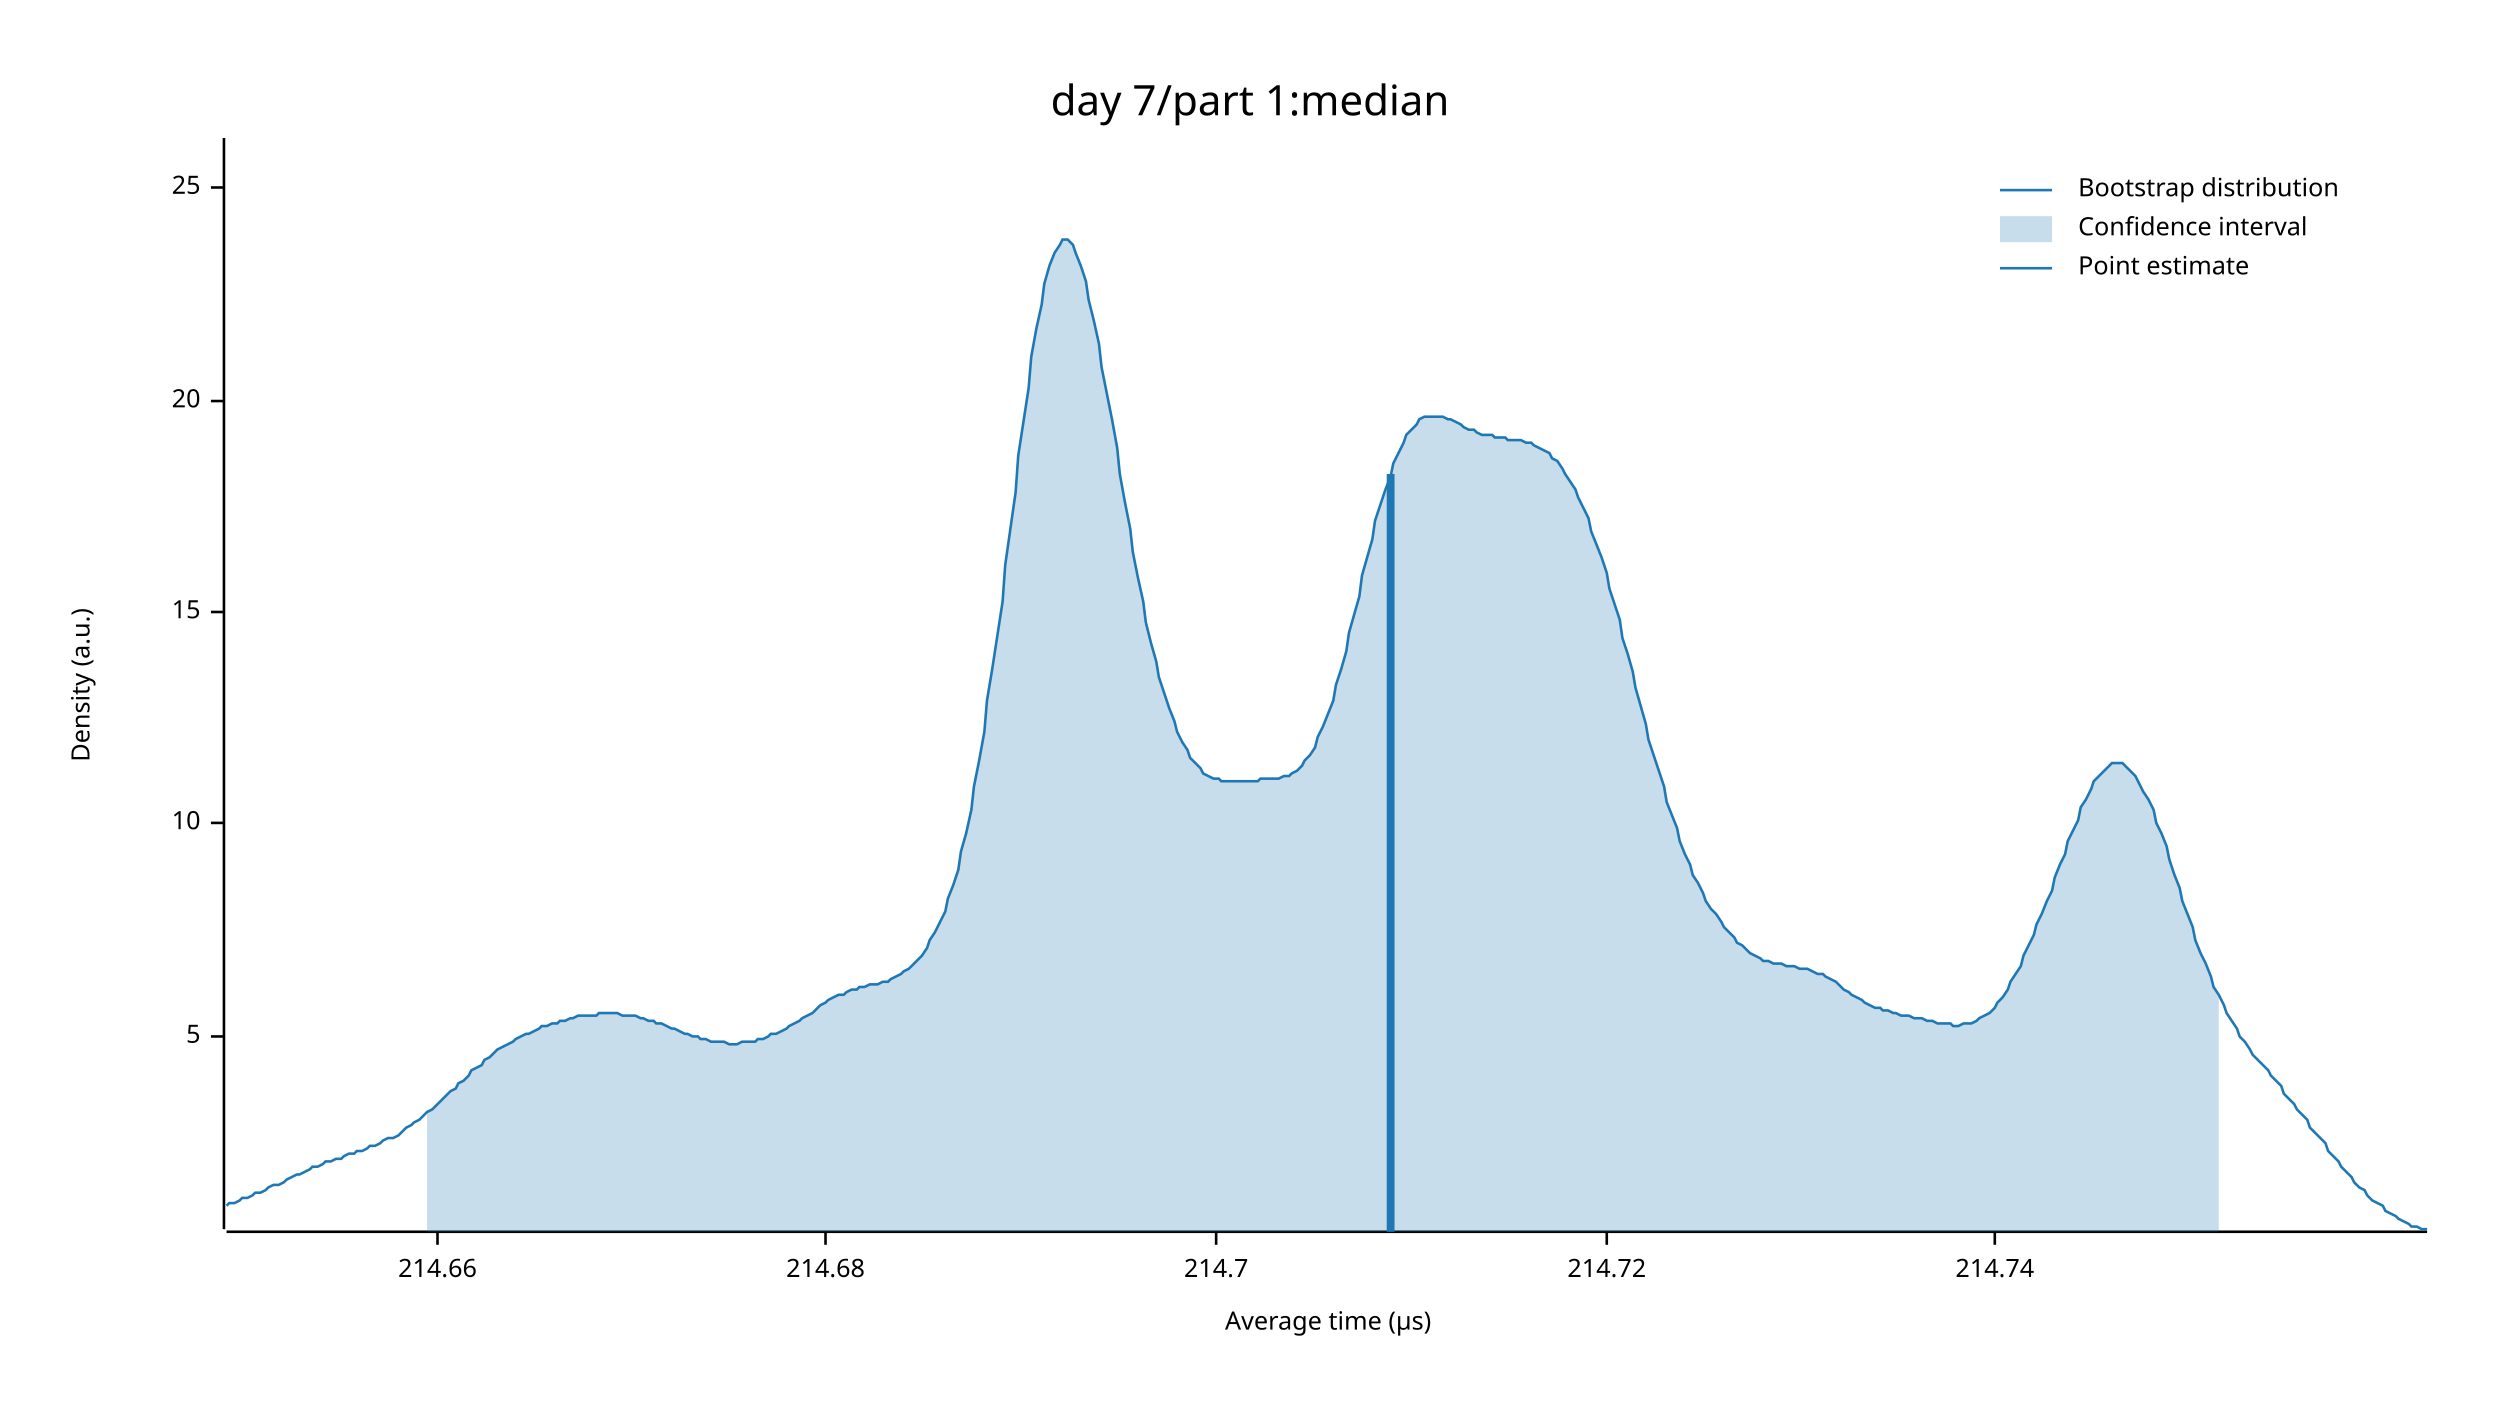
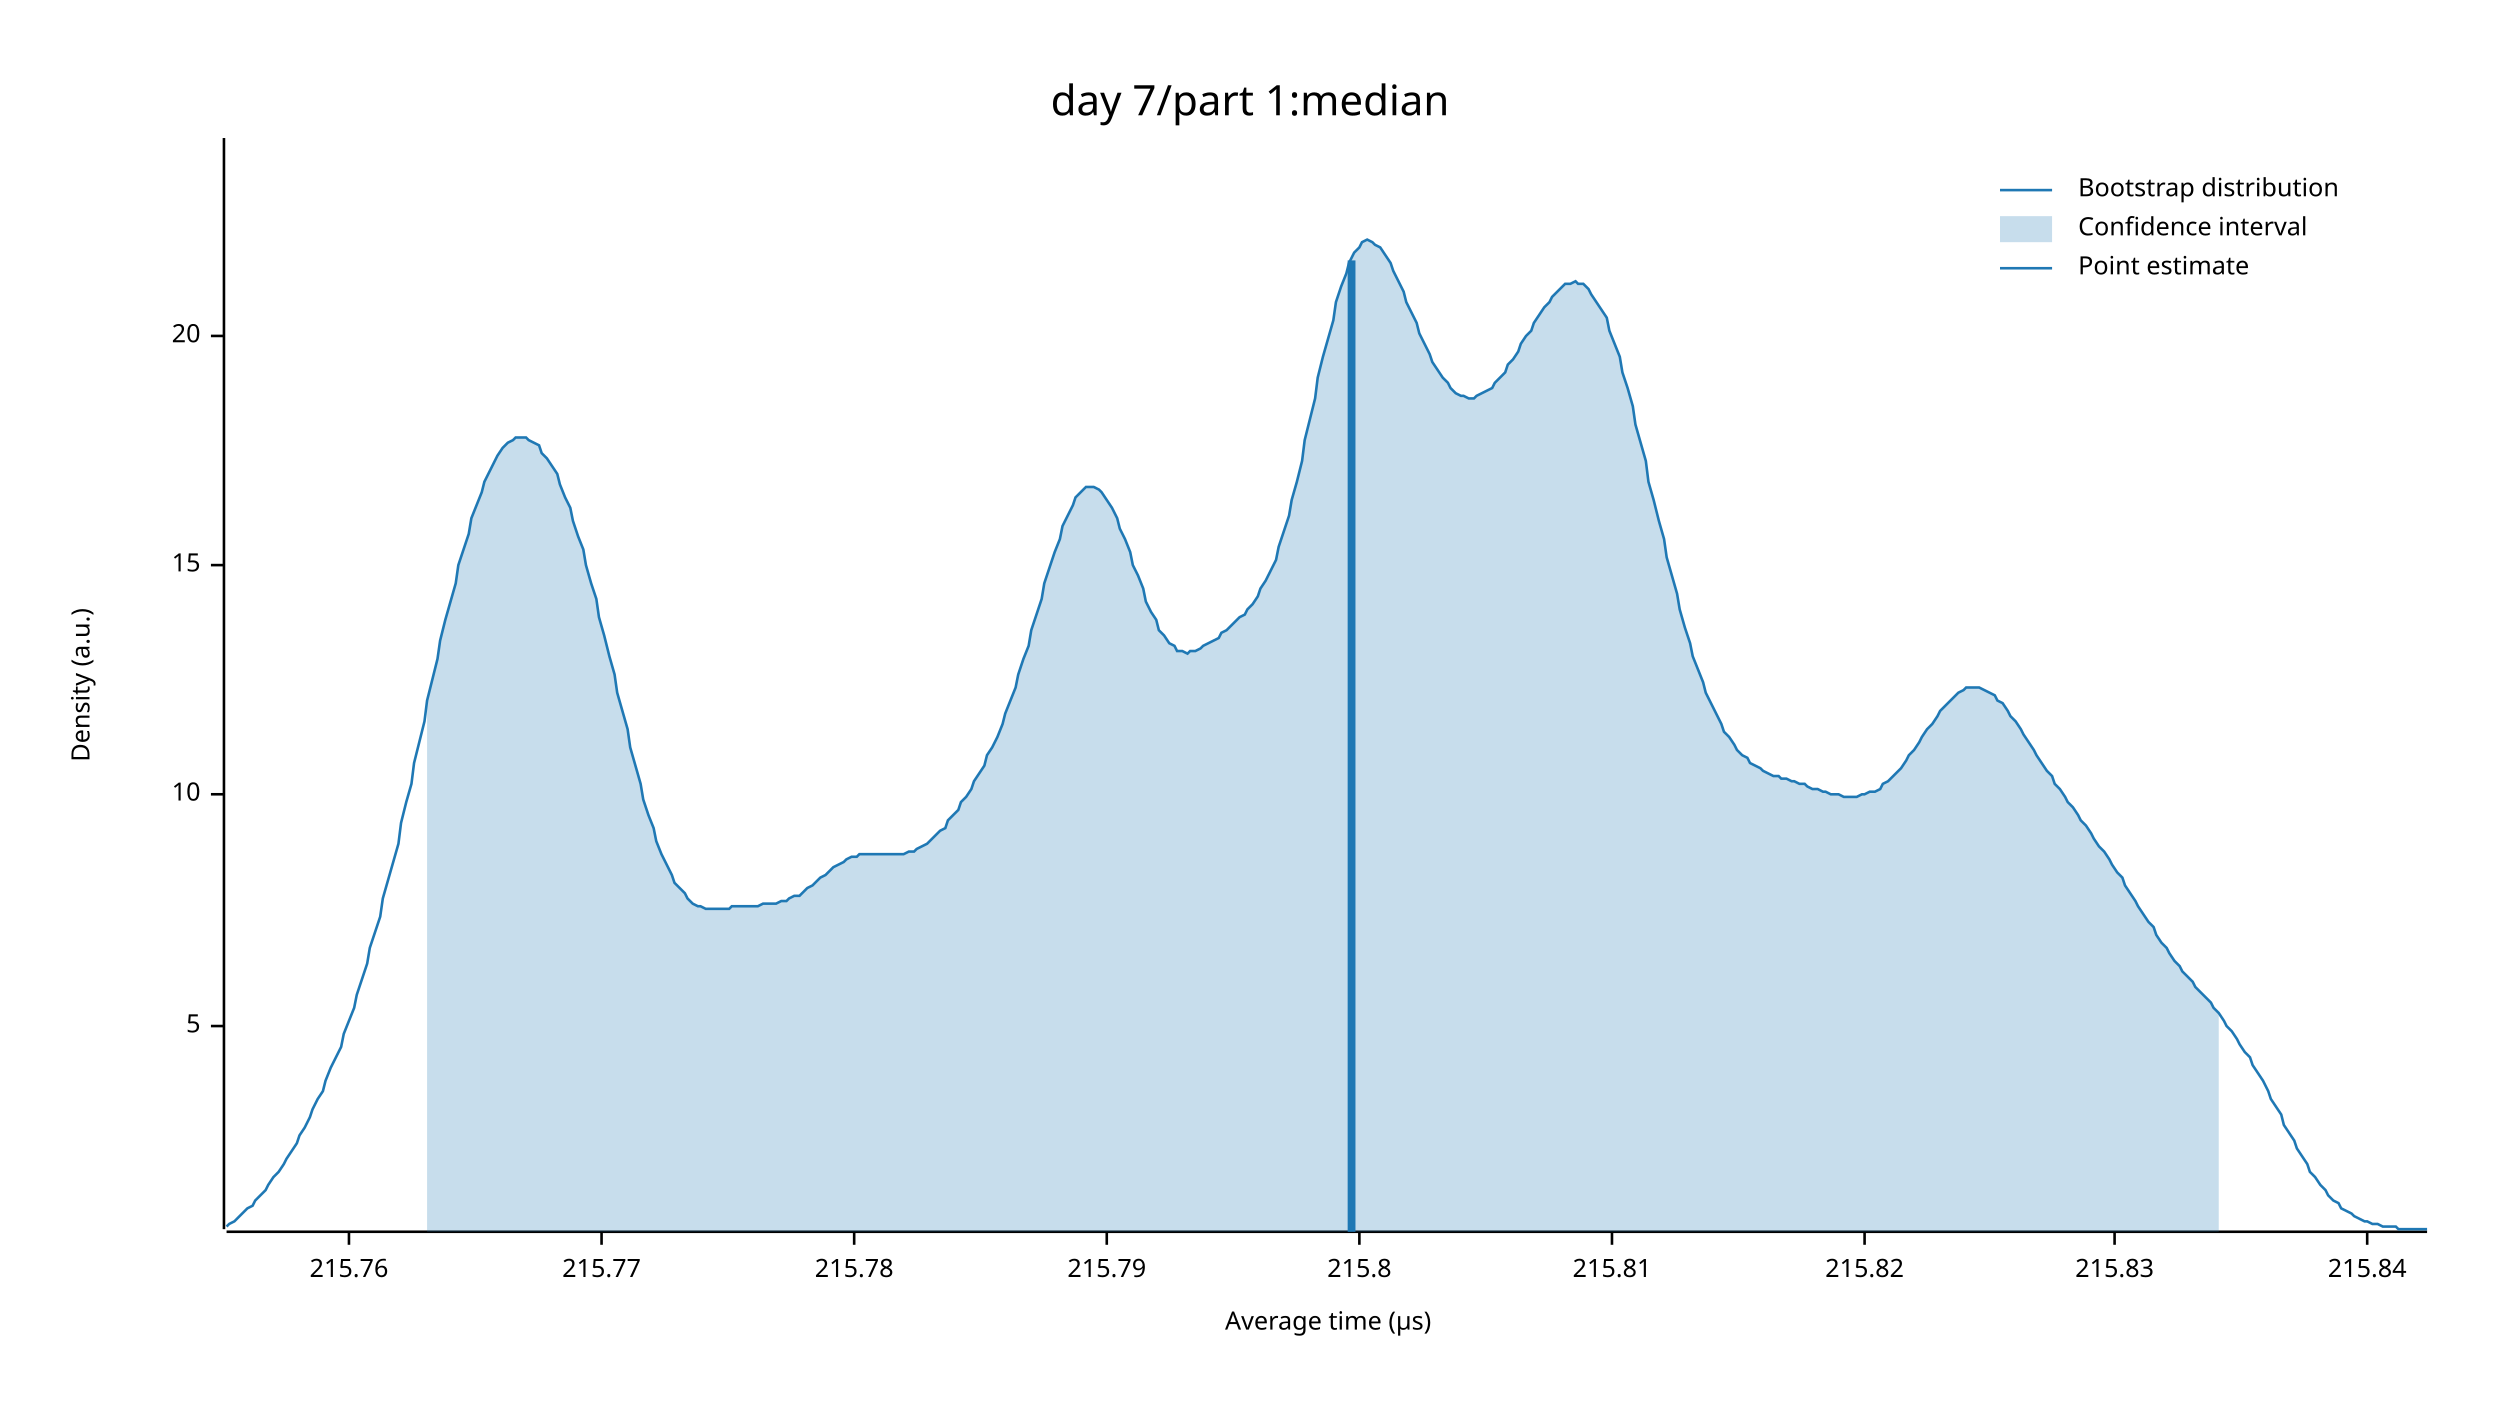
<svg xmlns="http://www.w3.org/2000/svg" width="960" height="540" viewBox="0 0 960 540">
  <text x="480" y="32" dy="0.76em" text-anchor="middle" font-family="sans-serif" font-size="16.129" opacity="1" fill="#000000">
day 7/part 1:median
</text>
  <text x="27" y="263" dy="0.76em" text-anchor="middle" font-family="sans-serif" font-size="9.677" opacity="1" fill="#000000" transform="rotate(270, 27, 263)">
Density (a.u.)
</text>
  <text x="510" y="513" dy="-0.5ex" text-anchor="middle" font-family="sans-serif" font-size="9.677" opacity="1" fill="#000000">
Average time (µs)
</text>
  <polyline fill="none" opacity="1" stroke="#000000" stroke-width="1" points="86,53 86,472 " />
-   <text x="77" y="398" dy="0.5ex" text-anchor="end" font-family="sans-serif" font-size="9.677" opacity="1" fill="#000000">
+   <text x="77" y="394" dy="0.5ex" text-anchor="end" font-family="sans-serif" font-size="9.677" opacity="1" fill="#000000">
5
</text>
-   <polyline fill="none" opacity="1" stroke="#000000" stroke-width="1" points="81,398 86,398 " />
-   <text x="77" y="316" dy="0.5ex" text-anchor="end" font-family="sans-serif" font-size="9.677" opacity="1" fill="#000000">
+   <polyline fill="none" opacity="1" stroke="#000000" stroke-width="1" points="81,394 86,394 " />
+   <text x="77" y="305" dy="0.5ex" text-anchor="end" font-family="sans-serif" font-size="9.677" opacity="1" fill="#000000">
10
</text>
-   <polyline fill="none" opacity="1" stroke="#000000" stroke-width="1" points="81,316 86,316 " />
-   <text x="77" y="235" dy="0.5ex" text-anchor="end" font-family="sans-serif" font-size="9.677" opacity="1" fill="#000000">
+   <polyline fill="none" opacity="1" stroke="#000000" stroke-width="1" points="81,305 86,305 " />
+   <text x="77" y="217" dy="0.5ex" text-anchor="end" font-family="sans-serif" font-size="9.677" opacity="1" fill="#000000">
15
</text>
-   <polyline fill="none" opacity="1" stroke="#000000" stroke-width="1" points="81,235 86,235 " />
-   <text x="77" y="154" dy="0.5ex" text-anchor="end" font-family="sans-serif" font-size="9.677" opacity="1" fill="#000000">
+   <polyline fill="none" opacity="1" stroke="#000000" stroke-width="1" points="81,217 86,217 " />
+   <text x="77" y="129" dy="0.5ex" text-anchor="end" font-family="sans-serif" font-size="9.677" opacity="1" fill="#000000">
20
</text>
-   <polyline fill="none" opacity="1" stroke="#000000" stroke-width="1" points="81,154 86,154 " />
-   <text x="77" y="72" dy="0.5ex" text-anchor="end" font-family="sans-serif" font-size="9.677" opacity="1" fill="#000000">
- 25
+   <polyline fill="none" opacity="1" stroke="#000000" stroke-width="1" points="81,129 86,129 " />
+   <polyline fill="none" opacity="1" stroke="#000000" stroke-width="1" points="87,473 932,473 " />
+   <text x="134" y="483" dy="0.76em" text-anchor="middle" font-family="sans-serif" font-size="9.677" opacity="1" fill="#000000">
+ 215.76
</text>
-   <polyline fill="none" opacity="1" stroke="#000000" stroke-width="1" points="81,72 86,72 " />
-   <polyline fill="none" opacity="1" stroke="#000000" stroke-width="1" points="87,473 932,473 " />
-   <text x="168" y="483" dy="0.76em" text-anchor="middle" font-family="sans-serif" font-size="9.677" opacity="1" fill="#000000">
- 214.66
+   <polyline fill="none" opacity="1" stroke="#000000" stroke-width="1" points="134,473 134,478 " />
+   <text x="231" y="483" dy="0.76em" text-anchor="middle" font-family="sans-serif" font-size="9.677" opacity="1" fill="#000000">
+ 215.77
</text>
-   <polyline fill="none" opacity="1" stroke="#000000" stroke-width="1" points="168,473 168,478 " />
-   <text x="317" y="483" dy="0.76em" text-anchor="middle" font-family="sans-serif" font-size="9.677" opacity="1" fill="#000000">
- 214.68
+   <polyline fill="none" opacity="1" stroke="#000000" stroke-width="1" points="231,473 231,478 " />
+   <text x="328" y="483" dy="0.76em" text-anchor="middle" font-family="sans-serif" font-size="9.677" opacity="1" fill="#000000">
+ 215.78
</text>
-   <polyline fill="none" opacity="1" stroke="#000000" stroke-width="1" points="317,473 317,478 " />
-   <text x="467" y="483" dy="0.76em" text-anchor="middle" font-family="sans-serif" font-size="9.677" opacity="1" fill="#000000">
- 214.7
+   <polyline fill="none" opacity="1" stroke="#000000" stroke-width="1" points="328,473 328,478 " />
+   <text x="425" y="483" dy="0.76em" text-anchor="middle" font-family="sans-serif" font-size="9.677" opacity="1" fill="#000000">
+ 215.79
</text>
-   <polyline fill="none" opacity="1" stroke="#000000" stroke-width="1" points="467,473 467,478 " />
-   <text x="617" y="483" dy="0.76em" text-anchor="middle" font-family="sans-serif" font-size="9.677" opacity="1" fill="#000000">
- 214.72
+   <polyline fill="none" opacity="1" stroke="#000000" stroke-width="1" points="425,473 425,478 " />
+   <text x="522" y="483" dy="0.76em" text-anchor="middle" font-family="sans-serif" font-size="9.677" opacity="1" fill="#000000">
+ 215.8
</text>
-   <polyline fill="none" opacity="1" stroke="#000000" stroke-width="1" points="617,473 617,478 " />
-   <text x="766" y="483" dy="0.76em" text-anchor="middle" font-family="sans-serif" font-size="9.677" opacity="1" fill="#000000">
- 214.74
+   <polyline fill="none" opacity="1" stroke="#000000" stroke-width="1" points="522,473 522,478 " />
+   <text x="619" y="483" dy="0.76em" text-anchor="middle" font-family="sans-serif" font-size="9.677" opacity="1" fill="#000000">
+ 215.81
</text>
-   <polyline fill="none" opacity="1" stroke="#000000" stroke-width="1" points="766,473 766,478 " />
-   <polyline fill="none" opacity="1" stroke="#1F78B4" stroke-width="1" points="87,463 88,462 90,462 92,461 93,460 95,460 97,459 98,458 100,458 102,457 103,456 105,455 107,455 109,454 110,453 112,452 114,451 115,451 117,450 119,449 120,448 122,448 124,447 125,446 127,446 129,445 131,445 132,444 134,443 136,443 137,442 139,442 141,441 142,440 144,440 146,439 147,438 149,437 151,437 153,436 154,435 156,433 158,432 159,431 161,430 163,428 164,427 166,426 168,424 169,423 171,421 173,419 175,418 176,416 178,415 180,413 181,411 183,410 185,409 186,407 188,406 190,404 191,403 193,402 195,401 197,400 198,399 200,398 202,397 203,397 205,396 207,395 208,394 210,394 212,393 214,393 215,392 217,392 219,391 220,391 222,390 224,390 225,390 227,390 229,390 230,389 232,389 234,389 236,389 237,389 239,390 241,390 242,390 244,390 246,391 247,391 249,392 251,392 252,393 254,393 256,394 258,395 259,395 261,396 263,397 264,397 266,398 268,398 269,399 271,399 273,400 274,400 276,400 278,400 280,401 281,401 283,401 285,400 286,400 288,400 290,400 291,399 293,399 295,398 296,397 298,397 300,396 302,395 303,394 305,393 307,392 308,391 310,390 312,389 313,388 315,386 317,385 318,384 320,383 322,382 324,382 325,381 327,380 329,380 330,379 332,379 334,378 335,378 337,378 339,377 341,377 342,376 344,375 346,374 347,373 349,372 351,370 352,369 354,367 356,364 357,361 359,358 361,354 363,350 364,345 366,340 368,334 369,327 371,320 373,311 374,302 376,292 378,281 379,269 381,257 383,244 385,231 386,217 388,203 390,189 391,175 393,162 395,149 396,137 398,126 400,117 401,109 403,102 405,97 407,94 408,92 410,92 412,94 413,97 415,102 417,108 418,115 420,123 422,132 423,141 425,151 427,161 429,172 430,182 432,193 434,203 435,212 437,222 439,231 440,239 442,247 444,254 445,260 447,266 449,272 451,277 452,281 454,285 456,288 457,291 459,293 461,295 462,297 464,298 466,299 468,299 469,300 471,300 473,300 474,300 476,300 478,300 479,300 481,300 483,300 484,299 486,299 488,299 490,299 491,299 493,298 495,298 496,297 498,296 500,294 501,292 503,290 505,287 506,283 508,279 510,274 512,269 513,263 515,257 517,250 518,243 520,236 522,229 523,221 525,214 527,207 528,200 530,194 532,188 534,183 535,178 537,174 539,170 540,167 542,165 544,163 545,161 547,160 549,160 550,160 552,160 554,160 556,161 557,161 559,162 561,163 562,164 564,165 566,165 567,166 569,167 571,167 573,167 574,168 576,168 578,168 579,169 581,169 583,169 584,169 586,170 588,170 589,171 591,172 593,173 595,174 596,176 598,177 600,180 601,182 603,185 605,188 606,191 608,195 610,199 611,204 613,209 615,214 617,220 618,226 620,232 622,238 623,245 625,251 627,258 628,264 630,271 632,278 633,284 635,290 637,296 639,302 640,308 642,313 644,318 645,323 647,328 649,332 650,336 652,339 654,343 655,346 657,349 659,351 661,354 662,356 664,358 666,360 667,362 669,363 671,365 672,366 674,367 676,368 677,369 679,369 681,370 683,370 684,370 686,371 688,371 689,371 691,372 693,372 694,372 696,373 698,374 700,374 701,375 703,376 705,377 706,378 708,380 710,381 711,382 713,383 715,384 716,385 718,386 720,387 722,387 723,388 725,388 727,389 728,389 730,390 732,390 733,390 735,391 737,391 738,391 740,392 742,392 744,393 745,393 747,393 749,393 750,394 752,394 754,393 755,393 757,393 759,392 760,391 762,390 764,389 766,387 767,385 769,383 771,380 772,377 774,374 776,371 777,367 779,363 781,359 782,355 784,351 786,346 788,342 789,337 791,332 793,328 794,323 796,319 798,315 799,310 801,307 803,303 804,300 806,298 808,296 810,294 811,293 813,293 815,293 816,294 818,296 820,298 821,300 823,304 825,307 827,311 828,316 830,320 832,325 833,330 835,336 837,341 838,346 840,351 842,356 843,361 845,366 847,370 849,375 850,379 852,382 854,386 855,389 857,392 859,395 860,398 862,400 864,403 865,405 867,407 869,409 871,411 872,413 874,415 876,417 877,420 879,422 881,424 882,426 884,428 886,430 887,433 889,435 891,437 893,439 894,442 896,444 898,446 899,448 901,450 903,452 904,454 906,456 908,457 909,459 911,461 913,462 915,463 916,465 918,466 920,467 921,468 923,469 925,470 926,471 928,471 930,472 932,472 " />
-   <polygon opacity="0.25" fill="#1F78B4" points="164,427 166,426 168,424 169,423 171,421 173,419 175,418 176,416 178,415 180,413 181,411 183,410 185,409 186,407 188,406 190,404 191,403 193,402 195,401 197,400 198,399 200,398 202,397 203,397 205,396 207,395 208,394 210,394 212,393 214,393 215,392 217,392 219,391 220,391 222,390 224,390 225,390 227,390 229,390 230,389 232,389 234,389 236,389 237,389 239,390 241,390 242,390 244,390 246,391 247,391 249,392 251,392 252,393 254,393 256,394 258,395 259,395 261,396 263,397 264,397 266,398 268,398 269,399 271,399 273,400 274,400 276,400 278,400 280,401 281,401 283,401 285,400 286,400 288,400 290,400 291,399 293,399 295,398 296,397 298,397 300,396 302,395 303,394 305,393 307,392 308,391 310,390 312,389 313,388 315,386 317,385 318,384 320,383 322,382 324,382 325,381 327,380 329,380 330,379 332,379 334,378 335,378 337,378 339,377 341,377 342,376 344,375 346,374 347,373 349,372 351,370 352,369 354,367 356,364 357,361 359,358 361,354 363,350 364,345 366,340 368,334 369,327 371,320 373,311 374,302 376,292 378,281 379,269 381,257 383,244 385,231 386,217 388,203 390,189 391,175 393,162 395,149 396,137 398,126 400,117 401,109 403,102 405,97 407,94 408,92 410,92 412,94 413,97 415,102 417,108 418,115 420,123 422,132 423,141 425,151 427,161 429,172 430,182 432,193 434,203 435,212 437,222 439,231 440,239 442,247 444,254 445,260 447,266 449,272 451,277 452,281 454,285 456,288 457,291 459,293 461,295 462,297 464,298 466,299 468,299 469,300 471,300 473,300 474,300 476,300 478,300 479,300 481,300 483,300 484,299 486,299 488,299 490,299 491,299 493,298 495,298 496,297 498,296 500,294 501,292 503,290 505,287 506,283 508,279 510,274 512,269 513,263 515,257 517,250 518,243 520,236 522,229 523,221 525,214 527,207 528,200 530,194 532,188 534,183 535,178 537,174 539,170 540,167 542,165 544,163 545,161 547,160 549,160 550,160 552,160 554,160 556,161 557,161 559,162 561,163 562,164 564,165 566,165 567,166 569,167 571,167 573,167 574,168 576,168 578,168 579,169 581,169 583,169 584,169 586,170 588,170 589,171 591,172 593,173 595,174 596,176 598,177 600,180 601,182 603,185 605,188 606,191 608,195 610,199 611,204 613,209 615,214 617,220 618,226 620,232 622,238 623,245 625,251 627,258 628,264 630,271 632,278 633,284 635,290 637,296 639,302 640,308 642,313 644,318 645,323 647,328 649,332 650,336 652,339 654,343 655,346 657,349 659,351 661,354 662,356 664,358 666,360 667,362 669,363 671,365 672,366 674,367 676,368 677,369 679,369 681,370 683,370 684,370 686,371 688,371 689,371 691,372 693,372 694,372 696,373 698,374 700,374 701,375 703,376 705,377 706,378 708,380 710,381 711,382 713,383 715,384 716,385 718,386 720,387 722,387 723,388 725,388 727,389 728,389 730,390 732,390 733,390 735,391 737,391 738,391 740,392 742,392 744,393 745,393 747,393 749,393 750,394 752,394 754,393 755,393 757,393 759,392 760,391 762,390 764,389 766,387 767,385 769,383 771,380 772,377 774,374 776,371 777,367 779,363 781,359 782,355 784,351 786,346 788,342 789,337 791,332 793,328 794,323 796,319 798,315 799,310 801,307 803,303 804,300 806,298 808,296 810,294 811,293 813,293 815,293 816,294 818,296 820,298 821,300 823,304 825,307 827,311 828,316 830,320 832,325 833,330 835,336 837,341 838,346 840,351 842,356 843,361 845,366 847,370 849,375 850,379 852,382 852,473 164,473 " />
-   <polyline fill="none" opacity="1" stroke="#1F78B4" stroke-width="3" points="534,473 534,182 " />
+   <polyline fill="none" opacity="1" stroke="#000000" stroke-width="1" points="619,473 619,478 " />
+   <text x="716" y="483" dy="0.76em" text-anchor="middle" font-family="sans-serif" font-size="9.677" opacity="1" fill="#000000">
+ 215.82
+ </text>
+   <polyline fill="none" opacity="1" stroke="#000000" stroke-width="1" points="716,473 716,478 " />
+   <text x="812" y="483" dy="0.76em" text-anchor="middle" font-family="sans-serif" font-size="9.677" opacity="1" fill="#000000">
+ 215.83
+ </text>
+   <polyline fill="none" opacity="1" stroke="#000000" stroke-width="1" points="812,473 812,478 " />
+   <text x="909" y="483" dy="0.76em" text-anchor="middle" font-family="sans-serif" font-size="9.677" opacity="1" fill="#000000">
+ 215.84
+ </text>
+   <polyline fill="none" opacity="1" stroke="#000000" stroke-width="1" points="909,473 909,478 " />
+   <polyline fill="none" opacity="1" stroke="#1F78B4" stroke-width="1" points="87,471 88,470 90,469 92,467 93,466 95,464 97,463 98,461 100,459 102,457 103,455 105,452 107,450 109,447 110,445 112,442 114,439 115,436 117,433 119,429 120,426 122,422 124,419 125,415 127,410 129,406 131,402 132,397 134,392 136,387 137,382 139,376 141,370 142,364 144,358 146,352 147,345 149,338 151,331 153,324 154,316 156,308 158,301 159,293 161,285 163,277 164,269 166,261 168,253 169,246 171,238 173,231 175,224 176,217 178,211 180,205 181,199 183,194 185,189 186,185 188,181 190,177 191,175 193,172 195,170 197,169 198,168 200,168 202,168 203,169 205,170 207,171 208,174 210,176 212,179 214,182 215,186 217,191 219,195 220,200 222,206 224,211 225,217 227,224 229,230 230,237 232,244 234,252 236,259 237,266 239,273 241,280 242,287 244,294 246,301 247,307 249,313 251,318 252,323 254,328 256,332 258,336 259,339 261,341 263,343 264,345 266,347 268,348 269,348 271,349 273,349 274,349 276,349 278,349 280,349 281,348 283,348 285,348 286,348 288,348 290,348 291,348 293,347 295,347 296,347 298,347 300,346 302,346 303,345 305,344 307,344 308,343 310,341 312,340 313,339 315,337 317,336 318,335 320,333 322,332 324,331 325,330 327,329 329,329 330,328 332,328 334,328 335,328 337,328 339,328 341,328 342,328 344,328 346,328 347,328 349,327 351,327 352,326 354,325 356,324 357,323 359,321 361,319 363,318 364,315 366,313 368,311 369,308 371,306 373,303 374,300 376,297 378,294 379,290 381,287 383,283 385,278 386,274 388,269 390,264 391,259 393,253 395,248 396,242 398,236 400,230 401,224 403,218 405,212 407,207 408,202 410,198 412,194 413,191 415,189 417,187 418,187 420,187 422,188 423,189 425,192 427,195 429,199 430,203 432,207 434,212 435,217 437,221 439,226 440,231 442,235 444,238 445,242 447,244 449,247 451,248 452,250 454,250 456,251 457,250 459,250 461,249 462,248 464,247 466,246 468,245 469,243 471,242 473,240 474,239 476,237 478,236 479,234 481,232 483,229 484,226 486,223 488,219 490,215 491,210 493,204 495,198 496,192 498,185 500,177 501,169 503,161 505,153 506,145 508,137 510,130 512,123 513,116 515,110 517,105 518,101 520,97 522,95 523,93 525,92 527,93 528,94 530,95 532,98 534,101 535,104 537,108 539,112 540,116 542,120 544,124 545,128 547,132 549,136 550,139 552,142 554,145 556,147 557,149 559,151 561,152 562,152 564,153 566,153 567,152 569,151 571,150 573,149 574,147 576,145 578,143 579,140 581,138 583,135 584,132 586,129 588,127 589,124 591,121 593,118 595,116 596,114 598,112 600,110 601,109 603,109 605,108 606,109 608,109 610,111 611,113 613,116 615,119 617,122 618,127 620,132 622,137 623,143 625,149 627,156 628,163 630,170 632,177 633,185 635,192 637,200 639,207 640,214 642,221 644,228 645,234 647,241 649,247 650,252 652,257 654,262 655,266 657,270 659,274 661,278 662,281 664,283 666,286 667,288 669,290 671,291 672,293 674,294 676,295 677,296 679,297 681,298 683,298 684,299 686,299 688,300 689,300 691,301 693,301 694,302 696,303 698,303 700,304 701,304 703,305 705,305 706,305 708,306 710,306 711,306 713,306 715,305 716,305 718,304 720,304 722,303 723,301 725,300 727,298 728,297 730,295 732,292 733,290 735,288 737,285 738,283 740,280 742,278 744,275 745,273 747,271 749,269 750,268 752,266 754,265 755,264 757,264 759,264 760,264 762,265 764,266 766,267 767,269 769,270 771,273 772,275 774,277 776,280 777,282 779,285 781,288 782,290 784,293 786,296 788,298 789,301 791,303 793,306 794,308 796,310 798,313 799,315 801,317 803,320 804,322 806,325 808,327 810,330 811,332 813,335 815,337 816,340 818,343 820,346 821,348 823,351 825,354 827,356 828,359 830,362 832,364 833,366 835,369 837,371 838,373 840,375 842,377 843,379 845,381 847,383 849,385 850,387 852,389 854,392 855,394 857,396 859,399 860,401 862,404 864,406 865,409 867,412 869,415 871,419 872,422 874,425 876,428 877,432 879,435 881,438 882,441 884,444 886,447 887,450 889,452 891,455 893,457 894,459 896,461 898,462 899,464 901,465 903,466 904,467 906,468 908,469 909,469 911,470 913,470 915,471 916,471 918,471 920,471 921,472 923,472 925,472 926,472 928,472 930,472 932,472 " />
+   <polygon opacity="0.25" fill="#1F78B4" points="164,269 166,261 168,253 169,246 171,238 173,231 175,224 176,217 178,211 180,205 181,199 183,194 185,189 186,185 188,181 190,177 191,175 193,172 195,170 197,169 198,168 200,168 202,168 203,169 205,170 207,171 208,174 210,176 212,179 214,182 215,186 217,191 219,195 220,200 222,206 224,211 225,217 227,224 229,230 230,237 232,244 234,252 236,259 237,266 239,273 241,280 242,287 244,294 246,301 247,307 249,313 251,318 252,323 254,328 256,332 258,336 259,339 261,341 263,343 264,345 266,347 268,348 269,348 271,349 273,349 274,349 276,349 278,349 280,349 281,348 283,348 285,348 286,348 288,348 290,348 291,348 293,347 295,347 296,347 298,347 300,346 302,346 303,345 305,344 307,344 308,343 310,341 312,340 313,339 315,337 317,336 318,335 320,333 322,332 324,331 325,330 327,329 329,329 330,328 332,328 334,328 335,328 337,328 339,328 341,328 342,328 344,328 346,328 347,328 349,327 351,327 352,326 354,325 356,324 357,323 359,321 361,319 363,318 364,315 366,313 368,311 369,308 371,306 373,303 374,300 376,297 378,294 379,290 381,287 383,283 385,278 386,274 388,269 390,264 391,259 393,253 395,248 396,242 398,236 400,230 401,224 403,218 405,212 407,207 408,202 410,198 412,194 413,191 415,189 417,187 418,187 420,187 422,188 423,189 425,192 427,195 429,199 430,203 432,207 434,212 435,217 437,221 439,226 440,231 442,235 444,238 445,242 447,244 449,247 451,248 452,250 454,250 456,251 457,250 459,250 461,249 462,248 464,247 466,246 468,245 469,243 471,242 473,240 474,239 476,237 478,236 479,234 481,232 483,229 484,226 486,223 488,219 490,215 491,210 493,204 495,198 496,192 498,185 500,177 501,169 503,161 505,153 506,145 508,137 510,130 512,123 513,116 515,110 517,105 518,101 520,97 522,95 523,93 525,92 527,93 528,94 530,95 532,98 534,101 535,104 537,108 539,112 540,116 542,120 544,124 545,128 547,132 549,136 550,139 552,142 554,145 556,147 557,149 559,151 561,152 562,152 564,153 566,153 567,152 569,151 571,150 573,149 574,147 576,145 578,143 579,140 581,138 583,135 584,132 586,129 588,127 589,124 591,121 593,118 595,116 596,114 598,112 600,110 601,109 603,109 605,108 606,109 608,109 610,111 611,113 613,116 615,119 617,122 618,127 620,132 622,137 623,143 625,149 627,156 628,163 630,170 632,177 633,185 635,192 637,200 639,207 640,214 642,221 644,228 645,234 647,241 649,247 650,252 652,257 654,262 655,266 657,270 659,274 661,278 662,281 664,283 666,286 667,288 669,290 671,291 672,293 674,294 676,295 677,296 679,297 681,298 683,298 684,299 686,299 688,300 689,300 691,301 693,301 694,302 696,303 698,303 700,304 701,304 703,305 705,305 706,305 708,306 710,306 711,306 713,306 715,305 716,305 718,304 720,304 722,303 723,301 725,300 727,298 728,297 730,295 732,292 733,290 735,288 737,285 738,283 740,280 742,278 744,275 745,273 747,271 749,269 750,268 752,266 754,265 755,264 757,264 759,264 760,264 762,265 764,266 766,267 767,269 769,270 771,273 772,275 774,277 776,280 777,282 779,285 781,288 782,290 784,293 786,296 788,298 789,301 791,303 793,306 794,308 796,310 798,313 799,315 801,317 803,320 804,322 806,325 808,327 810,330 811,332 813,335 815,337 816,340 818,343 820,346 821,348 823,351 825,354 827,356 828,359 830,362 832,364 833,366 835,369 837,371 838,373 840,375 842,377 843,379 845,381 847,383 849,385 850,387 852,389 852,473 164,473 " />
+   <polyline fill="none" opacity="1" stroke="#1F78B4" stroke-width="3" points="519,473 519,100 " />
  <text x="798" y="68" dy="0.76em" text-anchor="start" font-family="sans-serif" font-size="9.677" opacity="1" fill="#000000">
Bootstrap distribution
</text>
  <text x="798" y="83" dy="0.76em" text-anchor="start" font-family="sans-serif" font-size="9.677" opacity="1" fill="#000000">
Confidence interval
</text>
  <text x="798" y="98" dy="0.76em" text-anchor="start" font-family="sans-serif" font-size="9.677" opacity="1" fill="#000000">
Point estimate
</text>
  <polyline fill="none" opacity="1" stroke="#1F78B4" stroke-width="1" points="768,73 788,73 " />
  <rect x="768" y="83" width="20" height="10" opacity="0.25" fill="#1F78B4" stroke="none" />
  <polyline fill="none" opacity="1" stroke="#1F78B4" stroke-width="1" points="768,103 788,103 " />
</svg>
